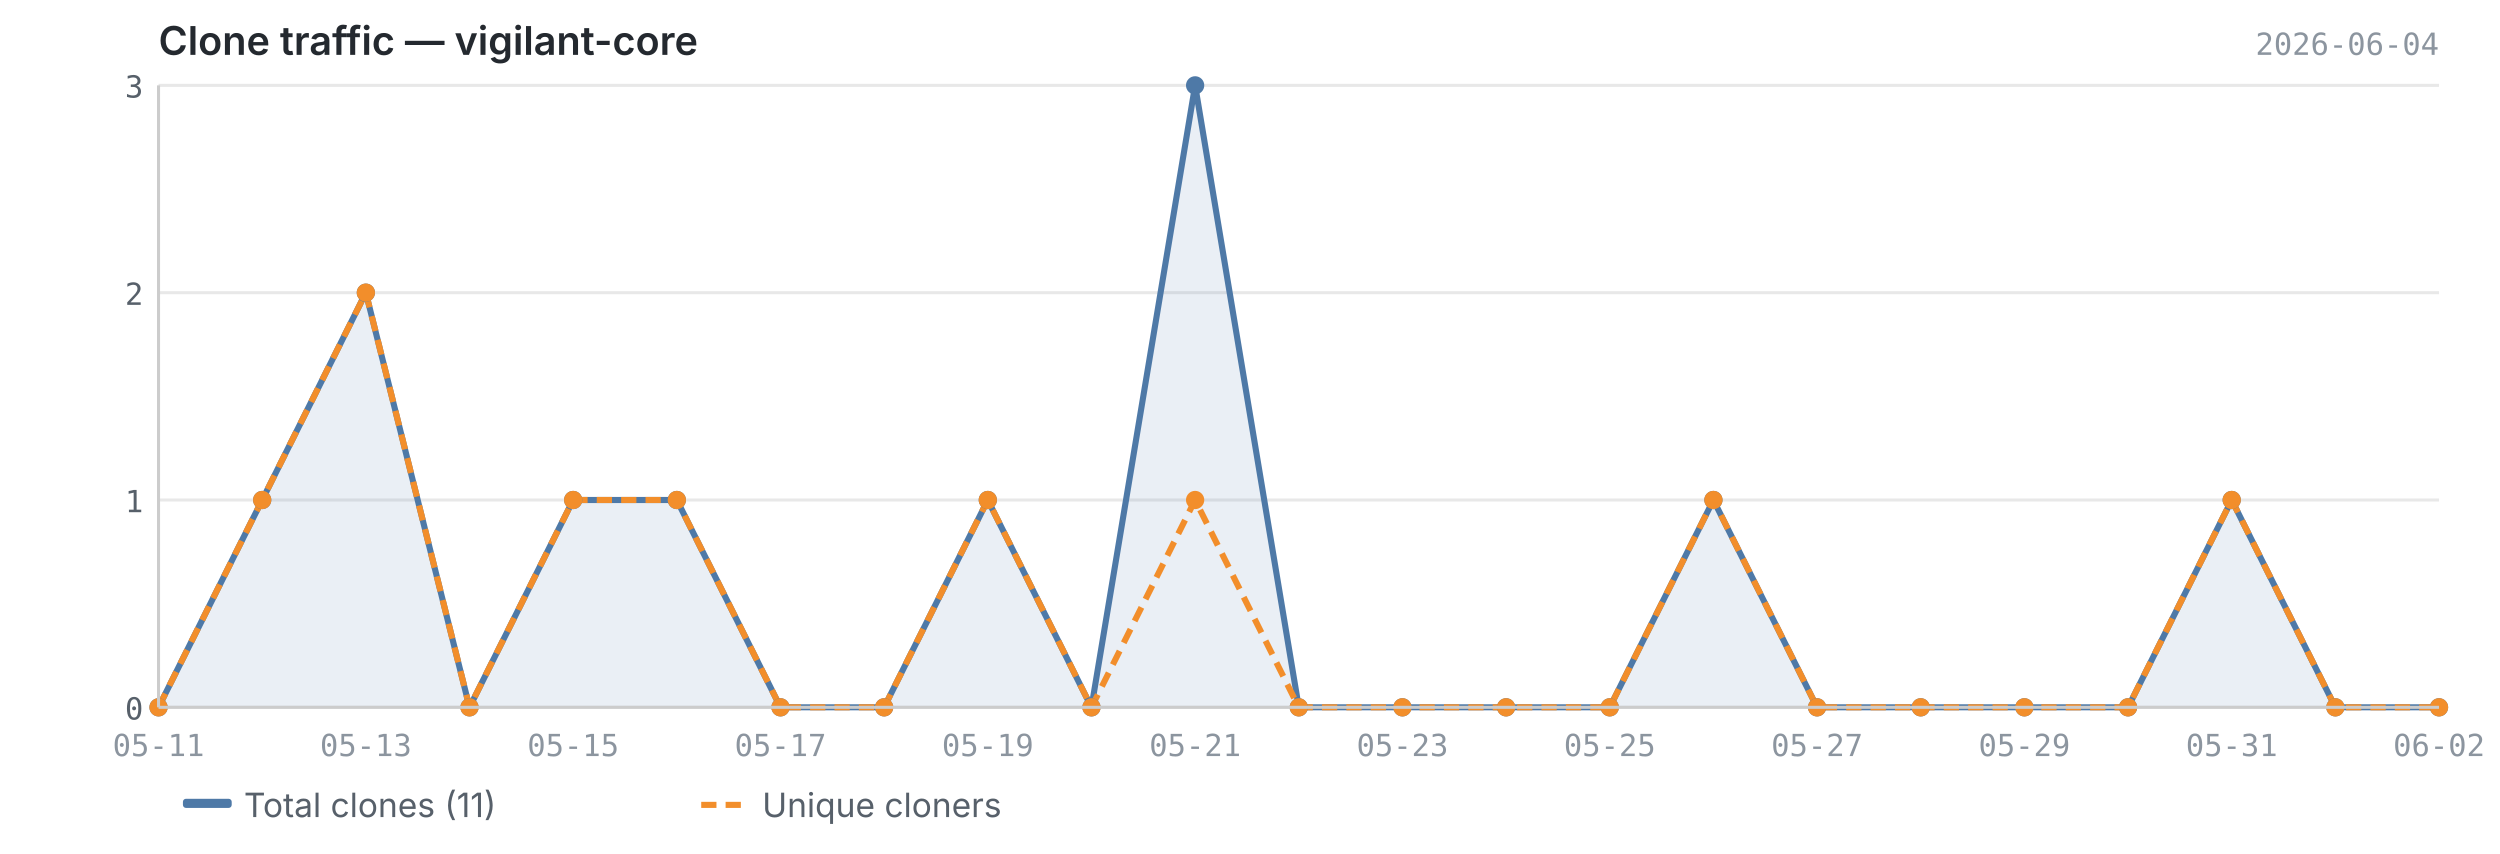
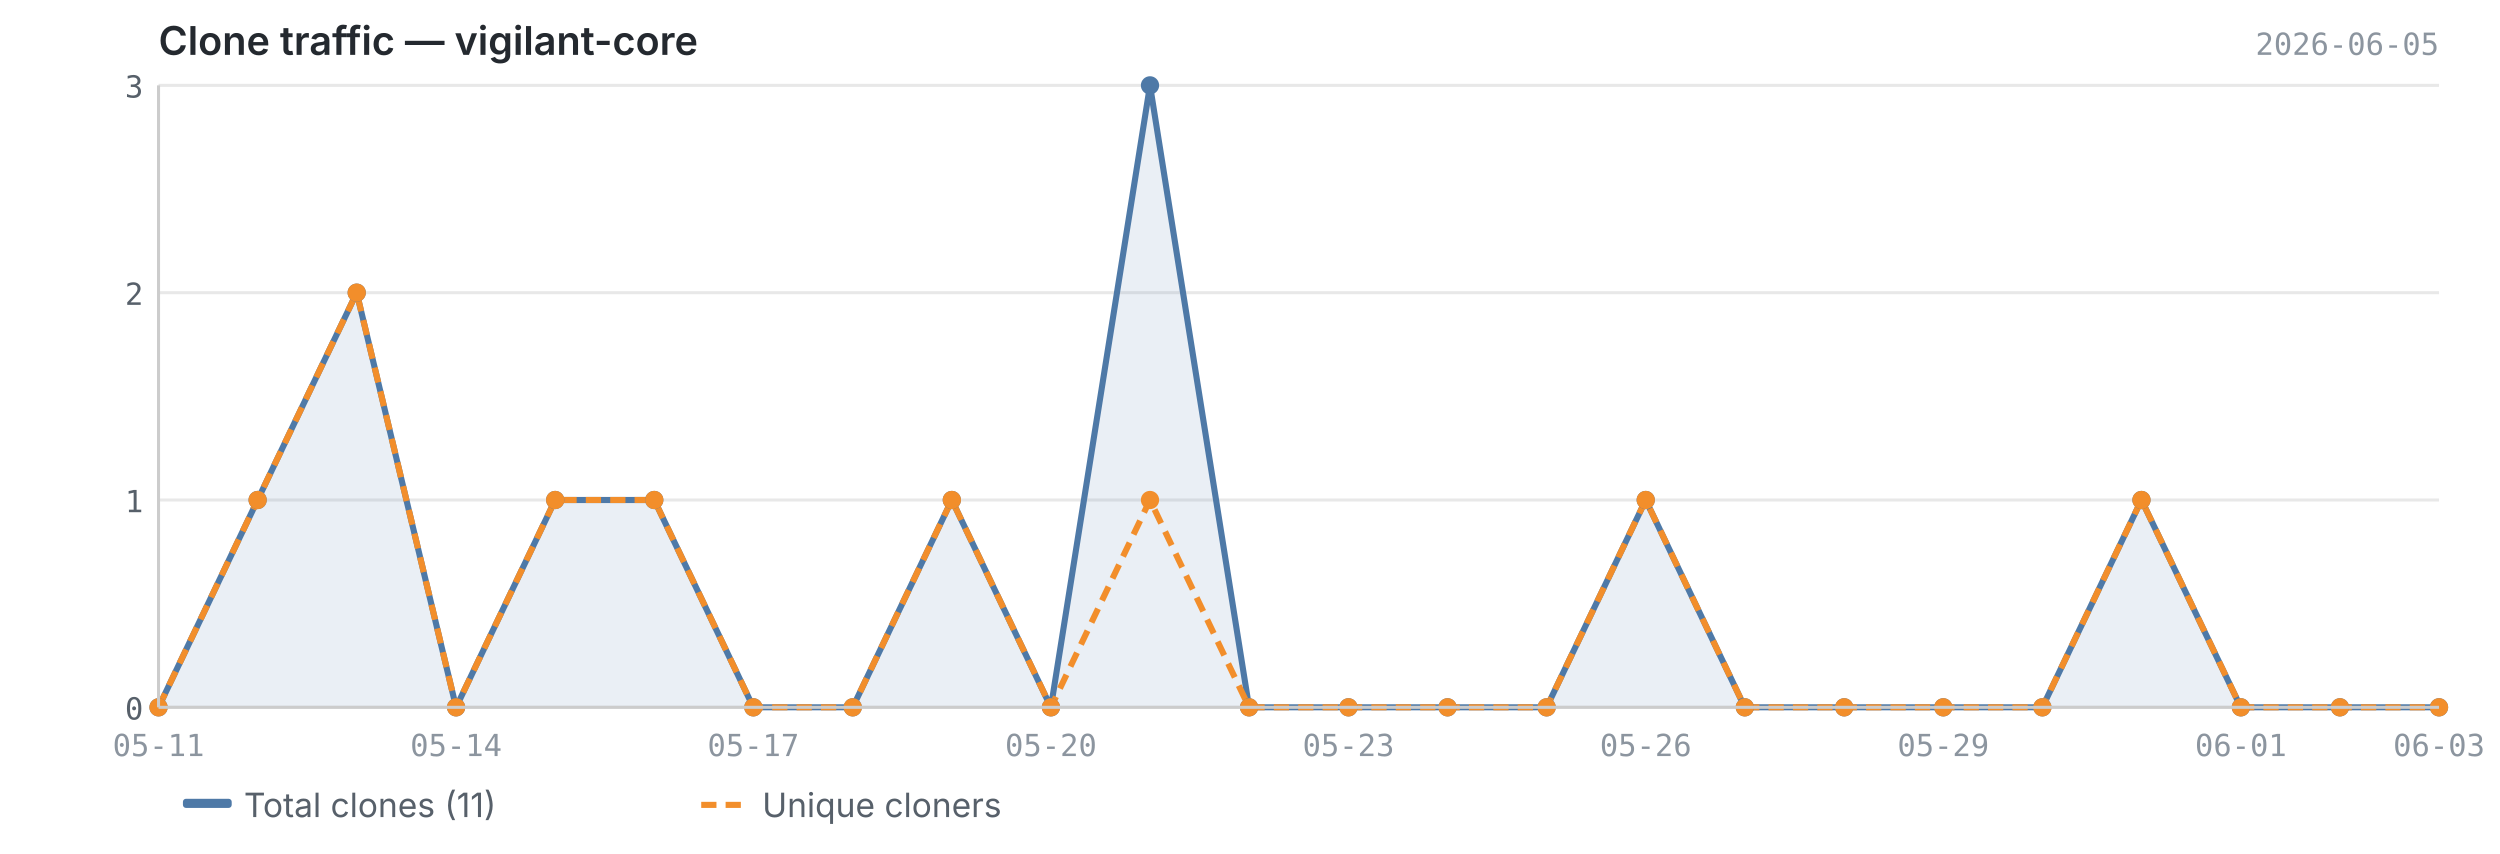
<svg xmlns="http://www.w3.org/2000/svg" viewBox="0 0 820 280" width="820" height="280">
  <text x="52" y="18" font-size="13" font-weight="600" fill="#24292f" font-family="-apple-system, BlinkMacSystemFont, 'Segoe UI', sans-serif">Clone traffic — vigilant-core</text>
-   <text x="800" y="18" font-size="10" fill="#8c959f" font-family="ui-monospace, SFMono-Regular, 'SF Mono', Menlo, monospace" text-anchor="end">2026-06-04</text>
+   <text x="800" y="18" font-size="10" fill="#8c959f" font-family="ui-monospace, SFMono-Regular, 'SF Mono', Menlo, monospace" text-anchor="end">2026-06-05</text>
  <line x1="52" y1="232.0" x2="800" y2="232.0" stroke="#e8e8e8" stroke-width="1" />
  <line x1="52" y1="164.0" x2="800" y2="164.0" stroke="#e8e8e8" stroke-width="1" />
  <line x1="52" y1="96.0" x2="800" y2="96.0" stroke="#e8e8e8" stroke-width="1" />
  <line x1="52" y1="28.0" x2="800" y2="28.0" stroke="#e8e8e8" stroke-width="1" />
-   <path d="M52.0,232.0 L52.0,232.0 L86.0,164.0 L120.0,96.0 L154.0,232.0 L188.0,164.0 L222.0,164.0 L256.0,232.0 L290.0,232.0 L324.0,164.0 L358.0,232.0 L392.0,28.0 L426.0,232.0 L460.0,232.0 L494.0,232.0 L528.0,232.0 L562.0,164.0 L596.0,232.0 L630.0,232.0 L664.0,232.0 L698.0,232.0 L732.0,164.0 L766.0,232.0 L800.0,232.0 L800.0,232.0 L52.0,232.0Z" fill="#4e79a7" opacity="0.12" />
-   <polyline points="52.0,232.0 86.0,164.0 120.0,96.0 154.0,232.0 188.0,164.0 222.0,164.0 256.0,232.0 290.0,232.0 324.0,164.0 358.0,232.0 392.0,28.0 426.0,232.0 460.0,232.0 494.0,232.0 528.0,232.0 562.0,164.0 596.0,232.0 630.0,232.0 664.0,232.0 698.0,232.0 732.0,164.0 766.0,232.0 800.0,232.0" fill="none" stroke="#4e79a7" stroke-width="2" stroke-linejoin="round" />
-   <polyline points="52.0,232.0 86.0,164.0 120.0,96.0 154.0,232.0 188.0,164.0 222.0,164.0 256.0,232.0 290.0,232.0 324.0,164.0 358.0,232.0 392.0,164.0 426.0,232.0 460.0,232.0 494.0,232.0 528.0,232.0 562.0,164.0 596.0,232.0 630.0,232.0 664.0,232.0 698.0,232.0 732.0,164.0 766.0,232.0 800.0,232.0" fill="none" stroke="#f28e2b" stroke-width="2" stroke-linejoin="round" stroke-dasharray="5,3" />
+   <path d="M52.0,232.0 L52.0,232.0 L84.5,164.0 L117.0,96.0 L149.6,232.0 L182.1,164.0 L214.6,164.0 L247.1,232.0 L279.7,232.0 L312.2,164.0 L344.7,232.0 L377.2,28.0 L409.7,232.0 L442.3,232.0 L474.8,232.0 L507.3,232.0 L539.8,164.0 L572.3,232.0 L604.9,232.0 L637.4,232.0 L669.9,232.0 L702.4,164.0 L735.0,232.0 L767.5,232.0 L800.0,232.0 L800.0,232.0 L52.0,232.0Z" fill="#4e79a7" opacity="0.12" />
+   <polyline points="52.0,232.0 84.5,164.0 117.0,96.0 149.6,232.0 182.1,164.0 214.6,164.0 247.1,232.0 279.7,232.0 312.2,164.0 344.7,232.0 377.2,28.0 409.7,232.0 442.3,232.0 474.8,232.0 507.3,232.0 539.8,164.0 572.3,232.0 604.9,232.0 637.4,232.0 669.9,232.0 702.4,164.0 735.0,232.0 767.5,232.0 800.0,232.0" fill="none" stroke="#4e79a7" stroke-width="2" stroke-linejoin="round" />
+   <polyline points="52.0,232.0 84.5,164.0 117.0,96.0 149.6,232.0 182.1,164.0 214.6,164.0 247.1,232.0 279.7,232.0 312.2,164.0 344.7,232.0 377.2,164.0 409.7,232.0 442.3,232.0 474.8,232.0 507.3,232.0 539.8,164.0 572.3,232.0 604.9,232.0 637.4,232.0 669.9,232.0 702.4,164.0 735.0,232.0 767.5,232.0 800.0,232.0" fill="none" stroke="#f28e2b" stroke-width="2" stroke-linejoin="round" stroke-dasharray="5,3" />
  <circle cx="52.0" cy="232.0" r="3" fill="#4e79a7" />
-   <circle cx="86.0" cy="164.0" r="3" fill="#4e79a7" />
-   <circle cx="120.0" cy="96.0" r="3" fill="#4e79a7" />
-   <circle cx="154.0" cy="232.0" r="3" fill="#4e79a7" />
-   <circle cx="188.0" cy="164.0" r="3" fill="#4e79a7" />
-   <circle cx="222.0" cy="164.0" r="3" fill="#4e79a7" />
-   <circle cx="256.0" cy="232.0" r="3" fill="#4e79a7" />
-   <circle cx="290.0" cy="232.0" r="3" fill="#4e79a7" />
-   <circle cx="324.0" cy="164.0" r="3" fill="#4e79a7" />
-   <circle cx="358.0" cy="232.0" r="3" fill="#4e79a7" />
-   <circle cx="392.0" cy="28.0" r="3" fill="#4e79a7" />
-   <circle cx="426.0" cy="232.0" r="3" fill="#4e79a7" />
-   <circle cx="460.0" cy="232.0" r="3" fill="#4e79a7" />
-   <circle cx="494.0" cy="232.0" r="3" fill="#4e79a7" />
-   <circle cx="528.0" cy="232.0" r="3" fill="#4e79a7" />
-   <circle cx="562.0" cy="164.0" r="3" fill="#4e79a7" />
-   <circle cx="596.0" cy="232.0" r="3" fill="#4e79a7" />
-   <circle cx="630.0" cy="232.0" r="3" fill="#4e79a7" />
-   <circle cx="664.0" cy="232.0" r="3" fill="#4e79a7" />
-   <circle cx="698.0" cy="232.0" r="3" fill="#4e79a7" />
-   <circle cx="732.0" cy="164.0" r="3" fill="#4e79a7" />
-   <circle cx="766.0" cy="232.0" r="3" fill="#4e79a7" />
+   <circle cx="84.5" cy="164.0" r="3" fill="#4e79a7" />
+   <circle cx="117.0" cy="96.0" r="3" fill="#4e79a7" />
+   <circle cx="149.6" cy="232.0" r="3" fill="#4e79a7" />
+   <circle cx="182.1" cy="164.0" r="3" fill="#4e79a7" />
+   <circle cx="214.6" cy="164.0" r="3" fill="#4e79a7" />
+   <circle cx="247.1" cy="232.0" r="3" fill="#4e79a7" />
+   <circle cx="279.7" cy="232.0" r="3" fill="#4e79a7" />
+   <circle cx="312.2" cy="164.0" r="3" fill="#4e79a7" />
+   <circle cx="344.7" cy="232.0" r="3" fill="#4e79a7" />
+   <circle cx="377.2" cy="28.0" r="3" fill="#4e79a7" />
+   <circle cx="409.7" cy="232.0" r="3" fill="#4e79a7" />
+   <circle cx="442.3" cy="232.0" r="3" fill="#4e79a7" />
+   <circle cx="474.8" cy="232.0" r="3" fill="#4e79a7" />
+   <circle cx="507.3" cy="232.0" r="3" fill="#4e79a7" />
+   <circle cx="539.8" cy="164.0" r="3" fill="#4e79a7" />
+   <circle cx="572.3" cy="232.0" r="3" fill="#4e79a7" />
+   <circle cx="604.9" cy="232.0" r="3" fill="#4e79a7" />
+   <circle cx="637.4" cy="232.0" r="3" fill="#4e79a7" />
+   <circle cx="669.9" cy="232.0" r="3" fill="#4e79a7" />
+   <circle cx="702.4" cy="164.0" r="3" fill="#4e79a7" />
+   <circle cx="735.0" cy="232.0" r="3" fill="#4e79a7" />
+   <circle cx="767.5" cy="232.0" r="3" fill="#4e79a7" />
  <circle cx="800.0" cy="232.0" r="3" fill="#4e79a7" />
  <circle cx="52.0" cy="232.0" r="3" fill="#f28e2b" />
-   <circle cx="86.0" cy="164.0" r="3" fill="#f28e2b" />
-   <circle cx="120.0" cy="96.0" r="3" fill="#f28e2b" />
-   <circle cx="154.0" cy="232.0" r="3" fill="#f28e2b" />
-   <circle cx="188.0" cy="164.0" r="3" fill="#f28e2b" />
-   <circle cx="222.0" cy="164.0" r="3" fill="#f28e2b" />
-   <circle cx="256.0" cy="232.0" r="3" fill="#f28e2b" />
-   <circle cx="290.0" cy="232.0" r="3" fill="#f28e2b" />
-   <circle cx="324.0" cy="164.0" r="3" fill="#f28e2b" />
-   <circle cx="358.0" cy="232.0" r="3" fill="#f28e2b" />
-   <circle cx="392.0" cy="164.0" r="3" fill="#f28e2b" />
-   <circle cx="426.0" cy="232.0" r="3" fill="#f28e2b" />
-   <circle cx="460.0" cy="232.0" r="3" fill="#f28e2b" />
-   <circle cx="494.0" cy="232.0" r="3" fill="#f28e2b" />
-   <circle cx="528.0" cy="232.0" r="3" fill="#f28e2b" />
-   <circle cx="562.0" cy="164.0" r="3" fill="#f28e2b" />
-   <circle cx="596.0" cy="232.0" r="3" fill="#f28e2b" />
-   <circle cx="630.0" cy="232.0" r="3" fill="#f28e2b" />
-   <circle cx="664.0" cy="232.0" r="3" fill="#f28e2b" />
-   <circle cx="698.0" cy="232.0" r="3" fill="#f28e2b" />
-   <circle cx="732.0" cy="164.0" r="3" fill="#f28e2b" />
-   <circle cx="766.0" cy="232.0" r="3" fill="#f28e2b" />
+   <circle cx="84.5" cy="164.0" r="3" fill="#f28e2b" />
+   <circle cx="117.0" cy="96.0" r="3" fill="#f28e2b" />
+   <circle cx="149.6" cy="232.0" r="3" fill="#f28e2b" />
+   <circle cx="182.1" cy="164.0" r="3" fill="#f28e2b" />
+   <circle cx="214.6" cy="164.0" r="3" fill="#f28e2b" />
+   <circle cx="247.1" cy="232.0" r="3" fill="#f28e2b" />
+   <circle cx="279.7" cy="232.0" r="3" fill="#f28e2b" />
+   <circle cx="312.2" cy="164.0" r="3" fill="#f28e2b" />
+   <circle cx="344.7" cy="232.0" r="3" fill="#f28e2b" />
+   <circle cx="377.2" cy="164.0" r="3" fill="#f28e2b" />
+   <circle cx="409.7" cy="232.0" r="3" fill="#f28e2b" />
+   <circle cx="442.3" cy="232.0" r="3" fill="#f28e2b" />
+   <circle cx="474.8" cy="232.0" r="3" fill="#f28e2b" />
+   <circle cx="507.3" cy="232.0" r="3" fill="#f28e2b" />
+   <circle cx="539.8" cy="164.0" r="3" fill="#f28e2b" />
+   <circle cx="572.3" cy="232.0" r="3" fill="#f28e2b" />
+   <circle cx="604.9" cy="232.0" r="3" fill="#f28e2b" />
+   <circle cx="637.4" cy="232.0" r="3" fill="#f28e2b" />
+   <circle cx="669.9" cy="232.0" r="3" fill="#f28e2b" />
+   <circle cx="702.4" cy="164.0" r="3" fill="#f28e2b" />
+   <circle cx="735.0" cy="232.0" r="3" fill="#f28e2b" />
+   <circle cx="767.5" cy="232.0" r="3" fill="#f28e2b" />
  <circle cx="800.0" cy="232.0" r="3" fill="#f28e2b" />
  <line x1="52" y1="28" x2="52" y2="232" stroke="#cccccc" stroke-width="1" />
  <line x1="52" y1="232" x2="800" y2="232" stroke="#cccccc" stroke-width="1" />
  <text x="47" y="236.0" text-anchor="end" font-size="10" fill="#57606a" font-family="ui-monospace, SFMono-Regular, 'SF Mono', Menlo, monospace">0</text>
  <text x="47" y="168.0" text-anchor="end" font-size="10" fill="#57606a" font-family="ui-monospace, SFMono-Regular, 'SF Mono', Menlo, monospace">1</text>
  <text x="47" y="100.0" text-anchor="end" font-size="10" fill="#57606a" font-family="ui-monospace, SFMono-Regular, 'SF Mono', Menlo, monospace">2</text>
  <text x="47" y="32.0" text-anchor="end" font-size="10" fill="#57606a" font-family="ui-monospace, SFMono-Regular, 'SF Mono', Menlo, monospace">3</text>
  <text x="52.0" y="248" text-anchor="middle" font-size="10" fill="#8c959f" font-family="ui-monospace, SFMono-Regular, 'SF Mono', Menlo, monospace">05-11</text>
-   <text x="120.0" y="248" text-anchor="middle" font-size="10" fill="#8c959f" font-family="ui-monospace, SFMono-Regular, 'SF Mono', Menlo, monospace">05-13</text>
-   <text x="188.0" y="248" text-anchor="middle" font-size="10" fill="#8c959f" font-family="ui-monospace, SFMono-Regular, 'SF Mono', Menlo, monospace">05-15</text>
-   <text x="256.0" y="248" text-anchor="middle" font-size="10" fill="#8c959f" font-family="ui-monospace, SFMono-Regular, 'SF Mono', Menlo, monospace">05-17</text>
-   <text x="324.0" y="248" text-anchor="middle" font-size="10" fill="#8c959f" font-family="ui-monospace, SFMono-Regular, 'SF Mono', Menlo, monospace">05-19</text>
-   <text x="392.0" y="248" text-anchor="middle" font-size="10" fill="#8c959f" font-family="ui-monospace, SFMono-Regular, 'SF Mono', Menlo, monospace">05-21</text>
-   <text x="460.0" y="248" text-anchor="middle" font-size="10" fill="#8c959f" font-family="ui-monospace, SFMono-Regular, 'SF Mono', Menlo, monospace">05-23</text>
-   <text x="528.0" y="248" text-anchor="middle" font-size="10" fill="#8c959f" font-family="ui-monospace, SFMono-Regular, 'SF Mono', Menlo, monospace">05-25</text>
-   <text x="596.0" y="248" text-anchor="middle" font-size="10" fill="#8c959f" font-family="ui-monospace, SFMono-Regular, 'SF Mono', Menlo, monospace">05-27</text>
-   <text x="664.0" y="248" text-anchor="middle" font-size="10" fill="#8c959f" font-family="ui-monospace, SFMono-Regular, 'SF Mono', Menlo, monospace">05-29</text>
-   <text x="732.0" y="248" text-anchor="middle" font-size="10" fill="#8c959f" font-family="ui-monospace, SFMono-Regular, 'SF Mono', Menlo, monospace">05-31</text>
-   <text x="800.0" y="248" text-anchor="middle" font-size="10" fill="#8c959f" font-family="ui-monospace, SFMono-Regular, 'SF Mono', Menlo, monospace">06-02</text>
+   <text x="149.6" y="248" text-anchor="middle" font-size="10" fill="#8c959f" font-family="ui-monospace, SFMono-Regular, 'SF Mono', Menlo, monospace">05-14</text>
+   <text x="247.1" y="248" text-anchor="middle" font-size="10" fill="#8c959f" font-family="ui-monospace, SFMono-Regular, 'SF Mono', Menlo, monospace">05-17</text>
+   <text x="344.7" y="248" text-anchor="middle" font-size="10" fill="#8c959f" font-family="ui-monospace, SFMono-Regular, 'SF Mono', Menlo, monospace">05-20</text>
+   <text x="442.3" y="248" text-anchor="middle" font-size="10" fill="#8c959f" font-family="ui-monospace, SFMono-Regular, 'SF Mono', Menlo, monospace">05-23</text>
+   <text x="539.8" y="248" text-anchor="middle" font-size="10" fill="#8c959f" font-family="ui-monospace, SFMono-Regular, 'SF Mono', Menlo, monospace">05-26</text>
+   <text x="637.4" y="248" text-anchor="middle" font-size="10" fill="#8c959f" font-family="ui-monospace, SFMono-Regular, 'SF Mono', Menlo, monospace">05-29</text>
+   <text x="735.0" y="248" text-anchor="middle" font-size="10" fill="#8c959f" font-family="ui-monospace, SFMono-Regular, 'SF Mono', Menlo, monospace">06-01</text>
+   <text x="800.0" y="248" text-anchor="middle" font-size="10" fill="#8c959f" font-family="ui-monospace, SFMono-Regular, 'SF Mono', Menlo, monospace">06-03</text>
  <rect x="60" y="262" width="16" height="3" fill="#4e79a7" rx="1" />
  <text x="80" y="268" font-size="11" fill="#57606a" font-family="-apple-system, BlinkMacSystemFont, 'Segoe UI', sans-serif">Total clones (11)</text>
  <line x1="230" y1="264" x2="246" y2="264" stroke="#f28e2b" stroke-width="2" stroke-dasharray="5,3" />
  <text x="250" y="268" font-size="11" fill="#57606a" font-family="-apple-system, BlinkMacSystemFont, 'Segoe UI', sans-serif">Unique cloners</text>
</svg>
